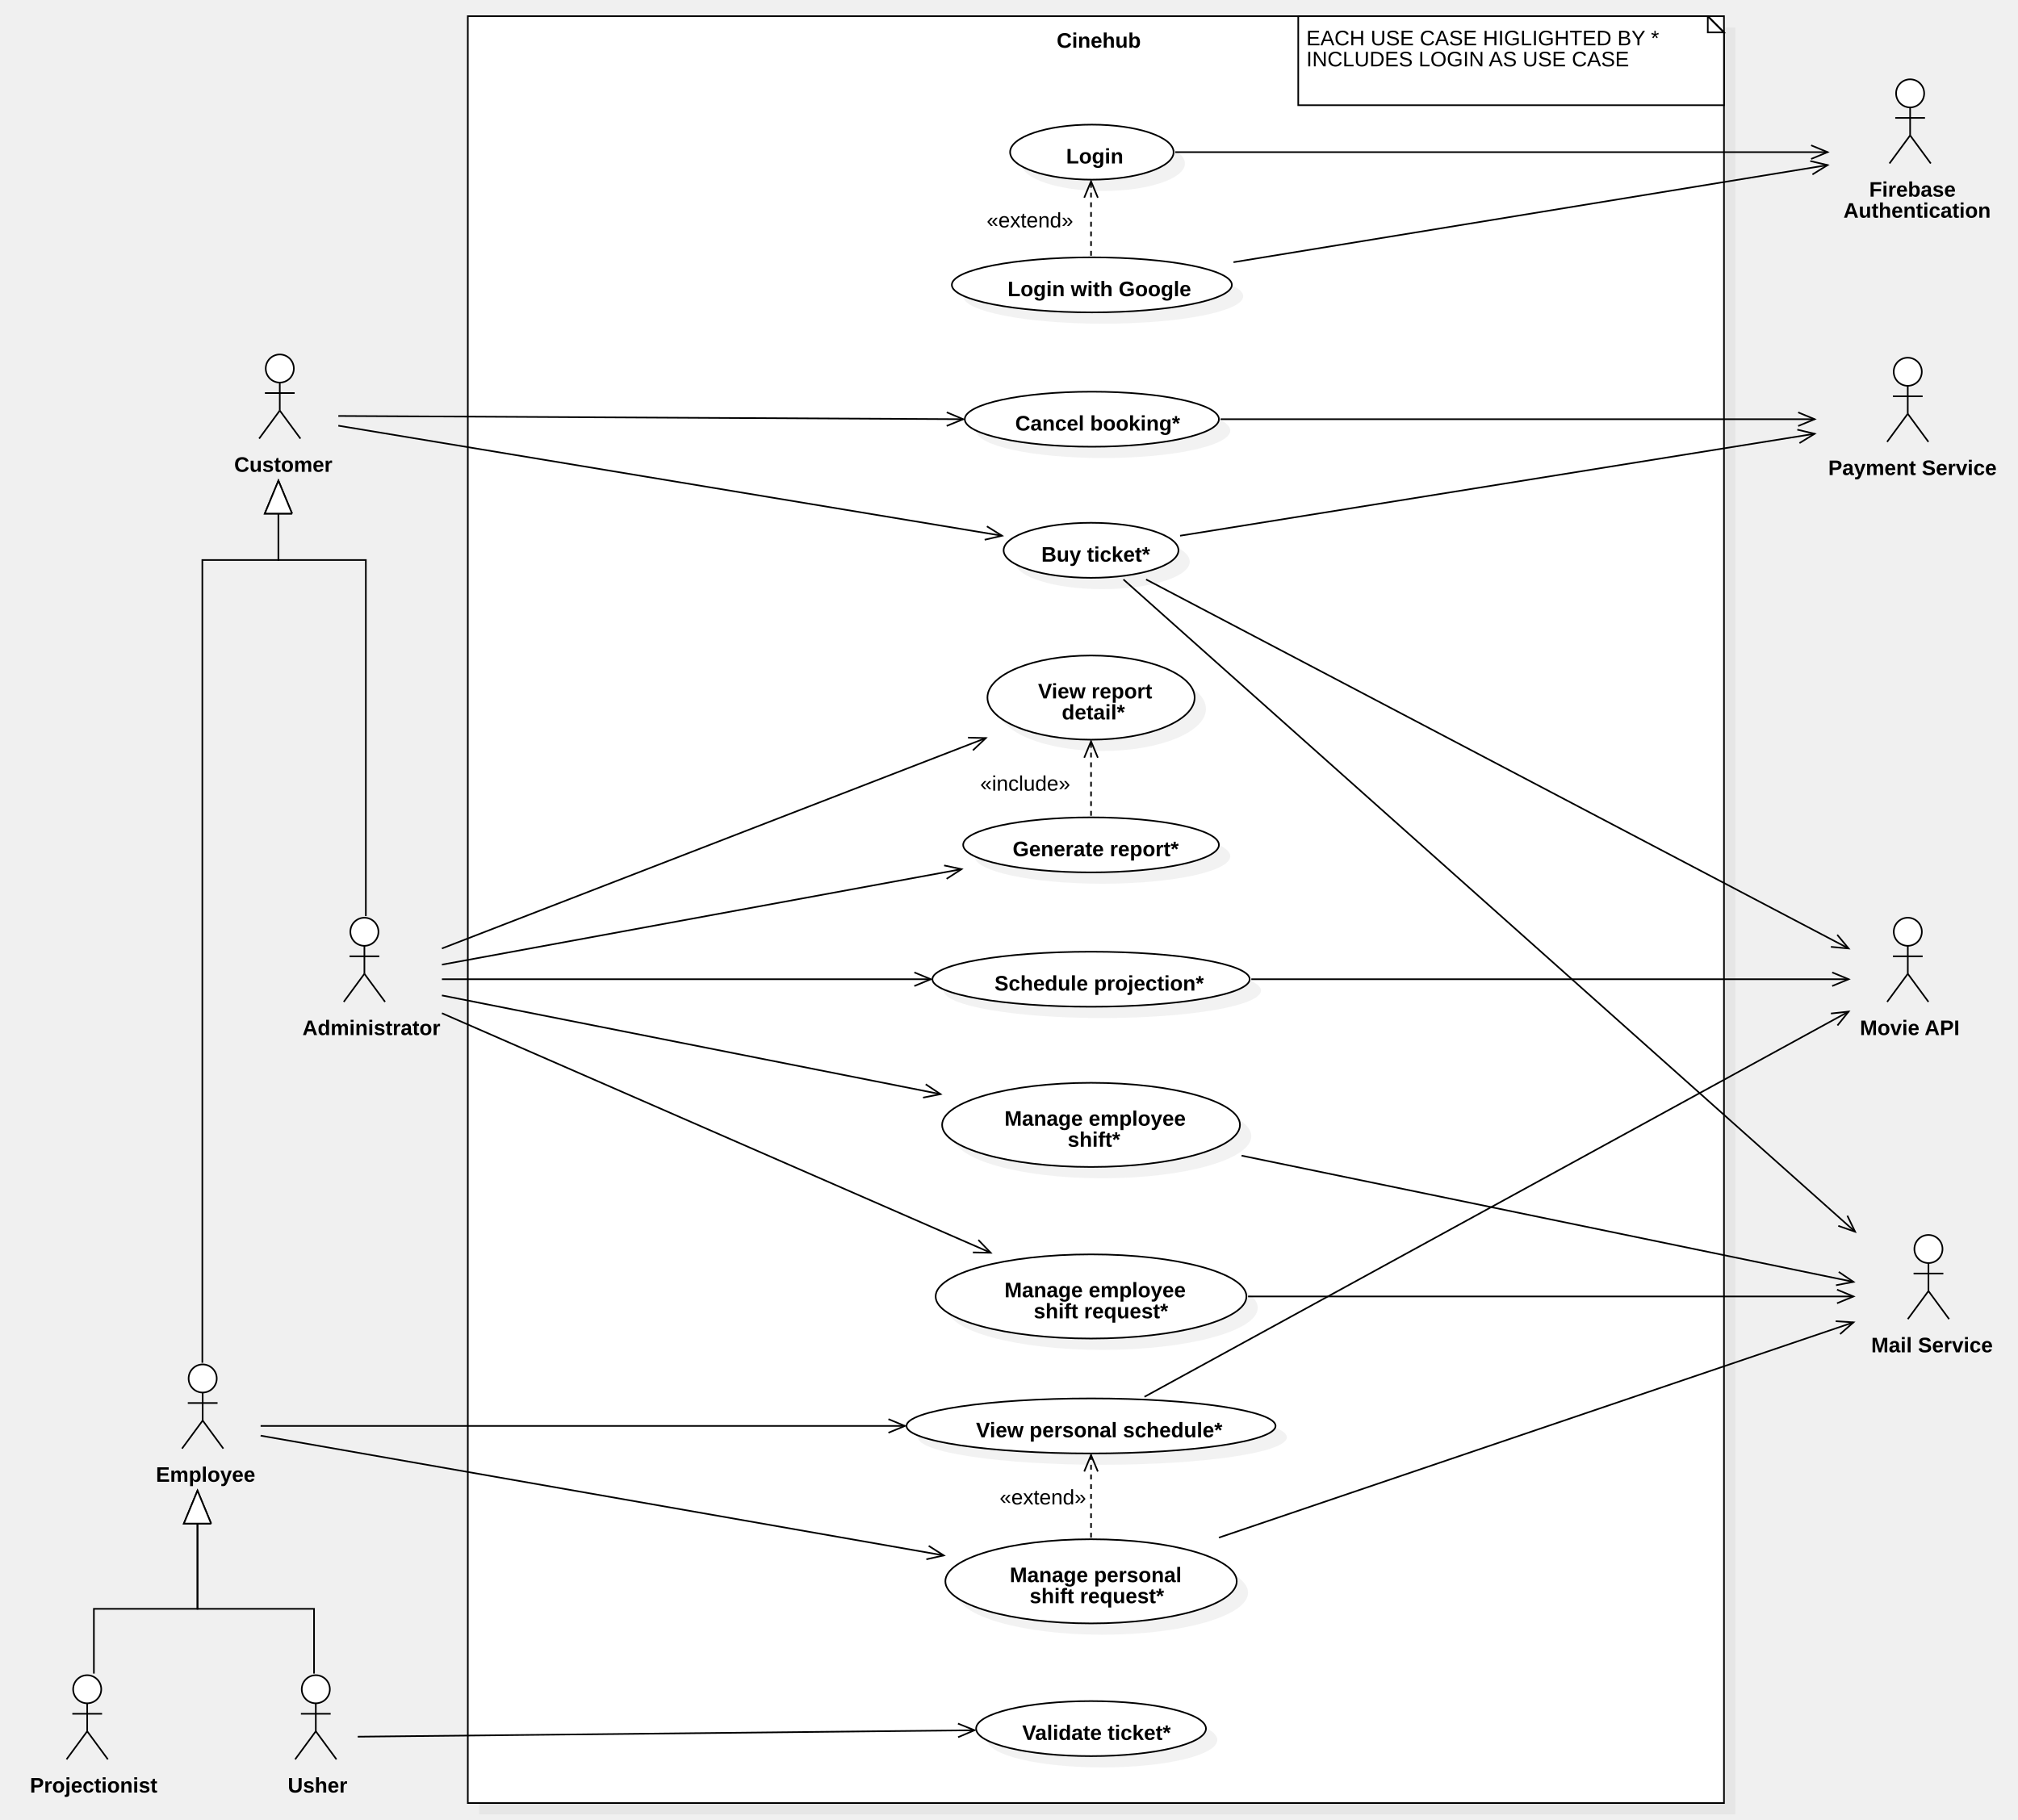
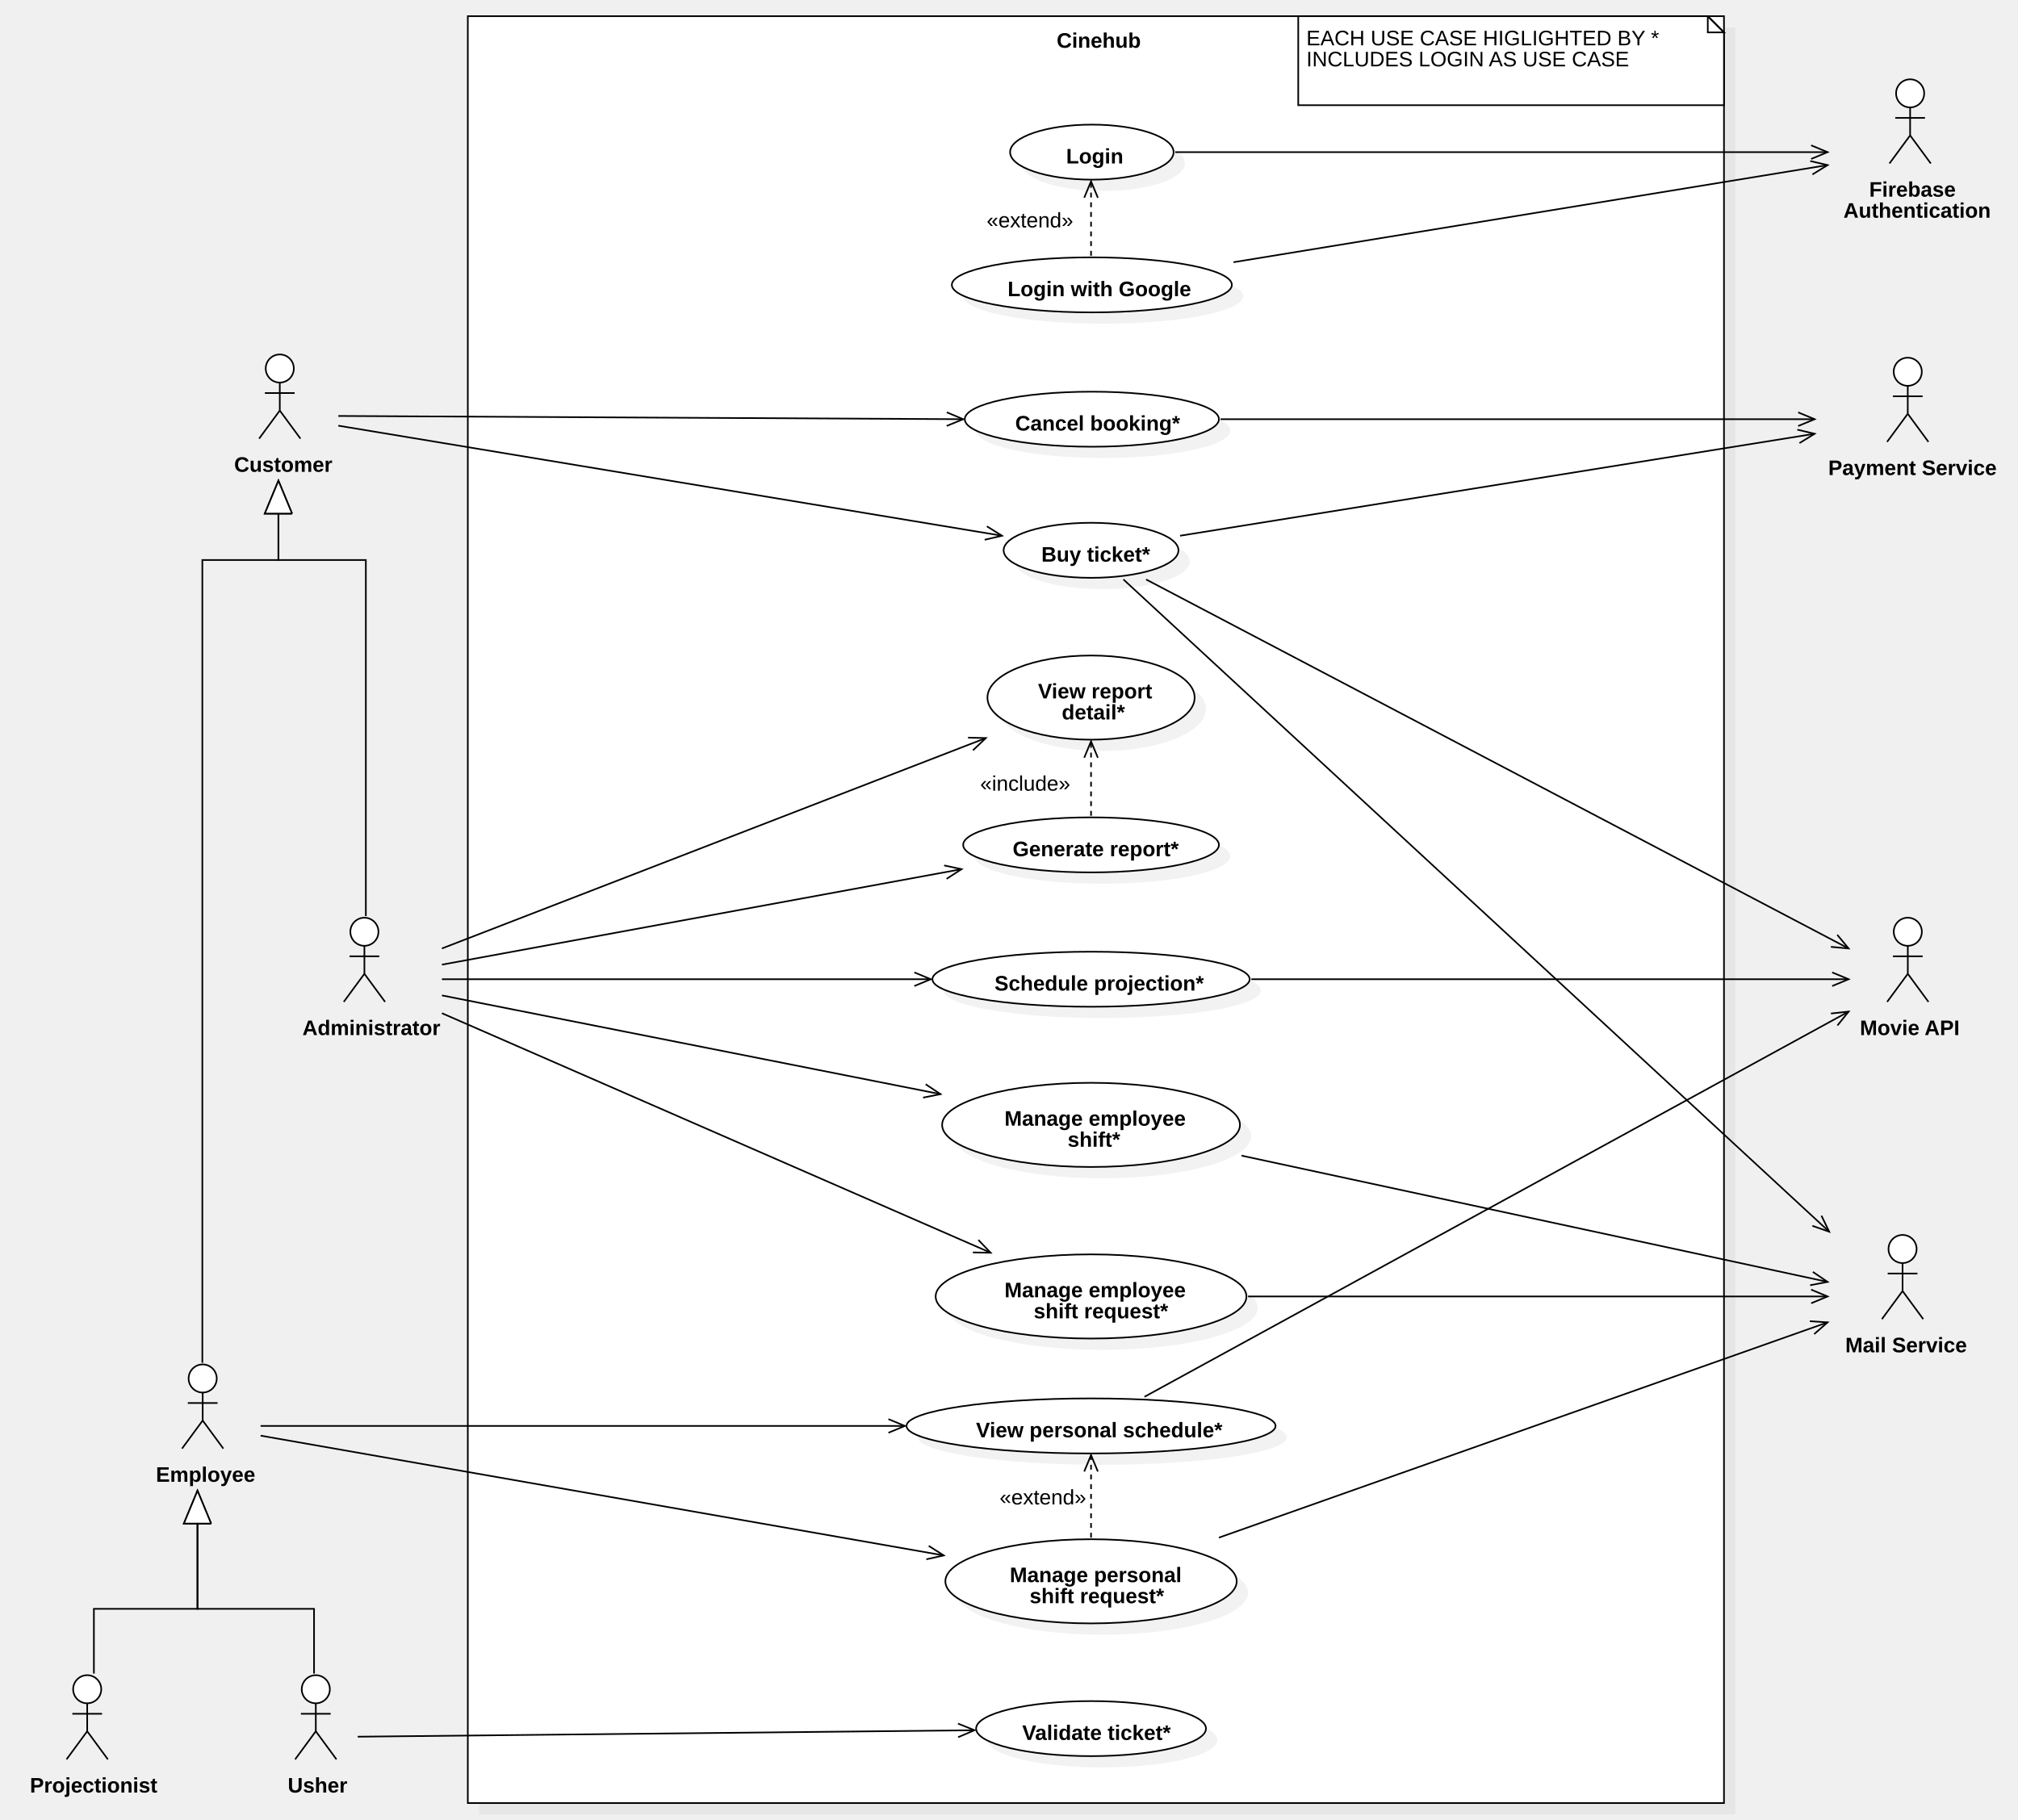
<svg xmlns="http://www.w3.org/2000/svg" version="1.1" width="1246.637" height="1124" id="svg1382">
  <defs id="defs2" />
  <g id="g1380">
    <g transform="translate(-22,-6)" id="g538">
      <rect fill="#c0c0c0" stroke="none" x="318" y="23" width="776" height="1104" opacity="0.2" id="rect536" />
    </g>
    <g transform="translate(-22,-6)" id="g542">
      <rect fill="#ffffff" stroke="none" x="311" y="16" width="776" height="1104" id="rect540" />
    </g>
    <g transform="translate(-22,-6)" id="g546">
      <path fill="none" stroke="#000000" d="m 311,16 h 776 V 1120 H 311 Z" stroke-miterlimit="10" id="path544" />
    </g>
    <g transform="translate(-22,-6)" id="g554">
      <g id="g552">
        <path fill="none" stroke="none" id="path548" d="" />
        <text fill="#000000" stroke="none" font-family="Arial" font-size="13px" font-style="normal" font-weight="bold" text-decoration="none" x="674.787" y="35.5" id="text550" style="text-decoration:none;text-decoration-line:none">Cinehub</text>
      </g>
    </g>
    <g transform="translate(-22,-6)" id="g558">
      <path fill="#ffffff" stroke="none" d="m 238.436,581.68 c 0,-4.794 3.886,-8.68 8.679,-8.68 4.793,0 8.679,3.886 8.679,8.68 0,4.794 -3.886,8.68 -8.679,8.68 -4.793,0 -8.679,-3.886 -8.679,-8.68 z" id="path556" />
    </g>
    <g transform="translate(-22,-6)" id="g562">
      <path fill="none" stroke="#000000" d="m 238.436,581.68 c 0,-4.794 3.886,-8.68 8.679,-8.68 4.793,0 8.679,3.886 8.679,8.68 0,4.794 -3.886,8.68 -8.679,8.68 -4.793,0 -8.679,-3.886 -8.679,-8.68 z" stroke-miterlimit="10" id="path560" />
    </g>
    <g transform="translate(-22,-6)" id="g566">
      <path fill="none" stroke="#000000" d="m 247.115,590.36 v 17.28" stroke-miterlimit="10" id="path564" />
    </g>
    <g transform="translate(-22,-6)" id="g570">
      <path fill="none" stroke="#000000" d="m 237.925,596.84 h 18.38" stroke-miterlimit="10" id="path568" />
    </g>
    <g transform="translate(-22,-6)" id="g574">
      <path fill="none" stroke="#000000" d="M 247.115,607.64 234.351,625" stroke-miterlimit="10" id="path572" />
    </g>
    <g transform="translate(-22,-6)" id="g578">
      <path fill="none" stroke="#000000" d="M 247.115,607.64 259.879,625" stroke-miterlimit="10" id="path576" />
    </g>
    <g transform="translate(-22,-6)" id="g586">
      <g id="g584">
        <path fill="none" stroke="none" id="path580" d="" />
        <text fill="#000000" stroke="none" font-family="Arial" font-size="13px" font-style="normal" font-weight="bold" text-decoration="none" x="208.826" y="645.5" id="text582" style="text-decoration:none;text-decoration-line:none">Administrator</text>
      </g>
    </g>
    <g transform="translate(-22,-6)" id="g590">
      <path fill="#ffffff" stroke="none" d="m 138.528,857.68 c 0,-4.794 3.886,-8.68 8.679,-8.68 4.793,0 8.679,3.886 8.679,8.68 0,4.794 -3.886,8.68 -8.679,8.68 -4.793,0 -8.679,-3.886 -8.679,-8.68 z" id="path588" />
    </g>
    <g transform="translate(-22,-6)" id="g594">
      <path fill="none" stroke="#000000" d="m 138.528,857.68 c 0,-4.794 3.886,-8.68 8.679,-8.68 4.793,0 8.679,3.886 8.679,8.68 0,4.794 -3.886,8.68 -8.679,8.68 -4.793,0 -8.679,-3.886 -8.679,-8.68 z" stroke-miterlimit="10" id="path592" />
    </g>
    <g transform="translate(-22,-6)" id="g598">
      <path fill="none" stroke="#000000" d="m 147.207,866.36 v 17.28" stroke-miterlimit="10" id="path596" />
    </g>
    <g transform="translate(-22,-6)" id="g602">
      <path fill="none" stroke="#000000" d="m 138.017,872.84 h 18.38" stroke-miterlimit="10" id="path600" />
    </g>
    <g transform="translate(-22,-6)" id="g606">
      <path fill="none" stroke="#000000" d="M 147.207,883.64 134.443,901" stroke-miterlimit="10" id="path604" />
    </g>
    <g transform="translate(-22,-6)" id="g610">
      <path fill="none" stroke="#000000" d="M 147.207,883.64 159.97,901" stroke-miterlimit="10" id="path608" />
    </g>
    <g transform="translate(-22,-6)" id="g618">
      <g id="g616">
        <path fill="none" stroke="none" id="path612" d="" />
        <text fill="#000000" stroke="none" font-family="Arial" font-size="13px" font-style="normal" font-weight="bold" text-decoration="none" x="118.303" y="921.5" id="text614" style="text-decoration:none;text-decoration-line:none">Employee</text>
      </g>
    </g>
    <g transform="translate(-22,-6)" id="g622">
      <path fill="#ffffff" stroke="none" d="m 67.189,1049.68 c 0,-4.794 3.886,-8.68 8.679,-8.68 4.793,0 8.679,3.886 8.679,8.68 0,4.794 -3.886,8.68 -8.679,8.68 -4.793,0 -8.679,-3.886 -8.679,-8.68 z" id="path620" />
    </g>
    <g transform="translate(-22,-6)" id="g626">
      <path fill="none" stroke="#000000" d="m 67.189,1049.68 c 0,-4.794 3.886,-8.68 8.679,-8.68 4.793,0 8.679,3.886 8.679,8.68 0,4.794 -3.886,8.68 -8.679,8.68 -4.793,0 -8.679,-3.886 -8.679,-8.68 z" stroke-miterlimit="10" id="path624" />
    </g>
    <g transform="translate(-22,-6)" id="g630">
      <path fill="none" stroke="#000000" d="m 75.868,1058.36 v 17.28" stroke-miterlimit="10" id="path628" />
    </g>
    <g transform="translate(-22,-6)" id="g634">
      <path fill="none" stroke="#000000" d="M 66.678,1064.84 H 85.058" stroke-miterlimit="10" id="path632" />
    </g>
    <g transform="translate(-22,-6)" id="g638">
      <path fill="none" stroke="#000000" d="M 75.868,1075.64 63.105,1093" stroke-miterlimit="10" id="path636" />
    </g>
    <g transform="translate(-22,-6)" id="g642">
      <path fill="none" stroke="#000000" d="M 75.868,1075.64 88.632,1093" stroke-miterlimit="10" id="path640" />
    </g>
    <g transform="translate(-22,-6)" id="g650">
      <g id="g648">
        <path fill="none" stroke="none" id="path644" d="" />
        <text fill="#000000" stroke="none" font-family="Arial" font-size="13px" font-style="normal" font-weight="bold" text-decoration="none" x="40.464" y="1113.5" id="text646" style="text-decoration:none;text-decoration-line:none">Projectionist</text>
      </g>
    </g>
    <g transform="translate(-22,-6)" id="g654">
      <path fill="#ffffff" stroke="none" d="m 208.409,1049.68 c 0,-4.794 3.886,-8.68 8.679,-8.68 4.793,0 8.679,3.886 8.679,8.68 0,4.794 -3.886,8.68 -8.679,8.68 -4.793,0 -8.679,-3.886 -8.679,-8.68 z" id="path652" />
    </g>
    <g transform="translate(-22,-6)" id="g658">
      <path fill="none" stroke="#000000" d="m 208.409,1049.68 c 0,-4.794 3.886,-8.68 8.679,-8.68 4.793,0 8.679,3.886 8.679,8.68 0,4.794 -3.886,8.68 -8.679,8.68 -4.793,0 -8.679,-3.886 -8.679,-8.68 z" stroke-miterlimit="10" id="path656" />
    </g>
    <g transform="translate(-22,-6)" id="g662">
      <path fill="none" stroke="#000000" d="m 217.089,1058.36 v 17.28" stroke-miterlimit="10" id="path660" />
    </g>
    <g transform="translate(-22,-6)" id="g666">
      <path fill="none" stroke="#000000" d="m 207.899,1064.84 h 18.38" stroke-miterlimit="10" id="path664" />
    </g>
    <g transform="translate(-22,-6)" id="g670">
      <path fill="none" stroke="#000000" d="M 217.089,1075.64 204.325,1093" stroke-miterlimit="10" id="path668" />
    </g>
    <g transform="translate(-22,-6)" id="g674">
      <path fill="none" stroke="#000000" d="M 217.089,1075.64 229.852,1093" stroke-miterlimit="10" id="path672" />
    </g>
    <g transform="translate(-22,-6)" id="g682">
      <g id="g680">
        <path fill="none" stroke="none" id="path676" d="" />
        <text fill="#000000" stroke="none" font-family="Arial" font-size="13px" font-style="normal" font-weight="bold" text-decoration="none" x="199.75" y="1113.5" id="text678" style="text-decoration:none;text-decoration-line:none">Usher</text>
      </g>
    </g>
    <g transform="translate(-22,-6)" id="g686">
      <path fill="none" stroke="#000000" d="m 216,1040 v -40 h -72 v -73" stroke-miterlimit="10" id="path684" />
    </g>
    <g transform="translate(-22,-6)" id="g690">
      <path fill="#ffffff" stroke="none" d="M 152.419,947.325 144,927 l -8.419,20.325" id="path688" />
    </g>
    <g transform="translate(-22,-6)" id="g694">
      <path fill="none" stroke="#000000" d="M 152.419,947.325 144,927 l -8.419,20.325 h 16.838" stroke-miterlimit="10" id="path692" />
    </g>
    <g transform="translate(-22,-6)" id="g698">
      <path fill="none" stroke="#000000" d="m 80,1040 v -40 h 64 v -73" stroke-miterlimit="10" id="path696" />
    </g>
    <g transform="translate(-22,-6)" id="g702">
      <path fill="#ffffff" stroke="none" d="M 152.419,947.325 144,927 l -8.419,20.325" id="path700" />
    </g>
    <g transform="translate(-22,-6)" id="g706">
      <path fill="none" stroke="#000000" d="M 152.419,947.325 144,927 l -8.419,20.325 h 16.838" stroke-miterlimit="10" id="path704" />
    </g>
    <g transform="translate(-22,-6)" id="g710">
      <path fill="#c0c0c0" stroke="none" d="m 649,353 c 0,-9.389 24.177,-17 54,-17 29.823,0 54,7.611 54,17 0,9.389 -24.177,17 -54,17 -29.823,0 -54,-7.611 -54,-17 z" opacity="0.2" id="path708" />
    </g>
    <g transform="translate(-22,-6)" id="g714">
      <path fill="#ffffff" stroke="none" d="m 642,346 c 0,-9.389 24.177,-17 54,-17 29.823,0 54,7.611 54,17 0,9.389 -24.177,17 -54,17 -29.823,0 -54,-7.611 -54,-17 z" id="path712" />
    </g>
    <g transform="translate(-22,-6)" id="g718">
      <path fill="none" stroke="#000000" d="m 642,346 c 0,-9.389 24.177,-17 54,-17 29.823,0 54,7.611 54,17 0,9.389 -24.177,17 -54,17 -29.823,0 -54,-7.611 -54,-17 z" stroke-miterlimit="10" id="path716" />
    </g>
    <g transform="translate(-22,-6)" id="g726">
      <g id="g724">
        <path fill="none" stroke="none" id="path720" d="" />
        <text fill="#000000" stroke="none" font-family="Arial" font-size="13px" font-style="normal" font-weight="bold" text-decoration="none" x="665.293" y="353" id="text722" style="text-decoration:none;text-decoration-line:none">Buy ticket*</text>
      </g>
    </g>
    <g transform="translate(-22,-6)" id="g730">
      <path fill="#c0c0c0" stroke="none" d="m 625,272 c 0,-9.389 35.146,-17 78.5,-17 43.354,0 78.5,7.611 78.5,17 0,9.389 -35.146,17 -78.5,17 -43.354,0 -78.5,-7.611 -78.5,-17 z" opacity="0.2" id="path728" />
    </g>
    <g transform="translate(-22,-6)" id="g734">
      <path fill="#ffffff" stroke="none" d="m 618,265 c 0,-9.389 35.146,-17 78.5,-17 43.354,0 78.5,7.611 78.5,17 0,9.389 -35.146,17 -78.5,17 -43.354,0 -78.5,-7.611 -78.5,-17 z" id="path732" />
    </g>
    <g transform="translate(-22,-6)" id="g738">
      <path fill="none" stroke="#000000" d="m 618,265 c 0,-9.389 35.146,-17 78.5,-17 43.354,0 78.5,7.611 78.5,17 0,9.389 -35.146,17 -78.5,17 -43.354,0 -78.5,-7.611 -78.5,-17 z" stroke-miterlimit="10" id="path736" />
    </g>
    <g transform="translate(-22,-6)" id="g746">
      <g id="g744">
        <path fill="none" stroke="none" id="path740" d="" />
        <text fill="#000000" stroke="none" font-family="Arial" font-size="13px" font-style="normal" font-weight="bold" text-decoration="none" x="649.162" y="272" id="text742" style="text-decoration:none;text-decoration-line:none">Cancel booking*</text>
      </g>
    </g>
    <g transform="translate(-22,-6)" id="g750">
      <path fill="#c0c0c0" stroke="none" d="m 611,708 c 0,-14.359 41.19,-26 92,-26 50.81,0 92,11.641 92,26 0,14.359 -41.19,26 -92,26 -50.81,0 -92,-11.641 -92,-26 z" opacity="0.2" id="path748" />
    </g>
    <g transform="translate(-22,-6)" id="g754">
      <path fill="#ffffff" stroke="none" d="m 604,701 c 0,-14.359 41.19,-26 92,-26 50.81,0 92,11.641 92,26 0,14.359 -41.19,26 -92,26 -50.81,0 -92,-11.641 -92,-26 z" id="path752" />
    </g>
    <g transform="translate(-22,-6)" id="g758">
      <path fill="none" stroke="#000000" d="m 604,701 c 0,-14.359 41.19,-26 92,-26 50.81,0 92,11.641 92,26 0,14.359 -41.19,26 -92,26 -50.81,0 -92,-11.641 -92,-26 z" stroke-miterlimit="10" id="path756" />
    </g>
    <g transform="translate(-22,-6)" id="g768">
      <g id="g766">
        <path fill="none" stroke="none" id="path760" d="" />
        <text fill="#000000" stroke="none" font-family="Arial" font-size="13px" font-style="normal" font-weight="bold" text-decoration="none" x="642.521" y="701.5" id="text762" style="text-decoration:none;text-decoration-line:none">Manage employee</text>
        <text fill="#000000" stroke="none" font-family="Arial" font-size="13px" font-style="normal" font-weight="bold" text-decoration="none" x="681.55" y="714.5" id="text764" style="text-decoration:none;text-decoration-line:none">shift*</text>
      </g>
    </g>
    <g transform="translate(-22,-6)" id="g772">
      <path fill="none" stroke="#000000" d="m 295,621 308,61" stroke-miterlimit="10" id="path770" />
    </g>
    <g transform="translate(-22,-6)" id="g776">
      <path fill="none" stroke="#000000" d="M 592.213,684.155 603,682 l -9.151,-6.104" stroke-miterlimit="10" id="path774" />
    </g>
    <g transform="translate(-22,-6)" id="g780">
      <path fill="#c0c0c0" stroke="none" d="m 639,444 c 0,-14.359 28.654,-26 64,-26 35.346,0 64,11.641 64,26 0,14.359 -28.654,26 -64,26 -35.346,0 -64,-11.641 -64,-26 z" opacity="0.2" id="path778" />
    </g>
    <g transform="translate(-22,-6)" id="g784">
      <path fill="#ffffff" stroke="none" d="m 632,437 c 0,-14.359 28.654,-26 64,-26 35.346,0 64,11.641 64,26 0,14.359 -28.654,26 -64,26 -35.346,0 -64,-11.641 -64,-26 z" id="path782" />
    </g>
    <g transform="translate(-22,-6)" id="g788">
      <path fill="none" stroke="#000000" d="m 632,437 c 0,-14.359 28.654,-26 64,-26 35.346,0 64,11.641 64,26 0,14.359 -28.654,26 -64,26 -35.346,0 -64,-11.641 -64,-26 z" stroke-miterlimit="10" id="path786" />
    </g>
    <g transform="translate(-22,-6)" id="g798">
      <g id="g796">
        <path fill="none" stroke="none" id="path790" d="" />
        <text fill="#000000" stroke="none" font-family="Arial" font-size="13px" font-style="normal" font-weight="bold" text-decoration="none" x="663.243" y="437.5" id="text792" style="text-decoration:none;text-decoration-line:none">View report</text>
        <text fill="#000000" stroke="none" font-family="Arial" font-size="13px" font-style="normal" font-weight="bold" text-decoration="none" x="677.931" y="450.5" id="text794" style="text-decoration:none;text-decoration-line:none">detail*</text>
      </g>
    </g>
    <g transform="translate(-22,-6)" id="g802">
      <path fill="none" stroke="#000000" d="M 295,592 631,462" stroke-miterlimit="10" id="path800" />
    </g>
    <g transform="translate(-22,-6)" id="g806">
      <path fill="none" stroke="#000000" d="M 623.041,469.593 631,462 620.003,461.741" stroke-miterlimit="10" id="path804" />
    </g>
    <g transform="translate(-22,-6)" id="g810">
      <path fill="#c0c0c0" stroke="none" d="m 624,535 c 0,-9.389 35.37,-17 79,-17 43.63,0 79,7.611 79,17 0,9.389 -35.37,17 -79,17 -43.63,0 -79,-7.611 -79,-17 z" opacity="0.2" id="path808" />
    </g>
    <g transform="translate(-22,-6)" id="g814">
      <path fill="#ffffff" stroke="none" d="m 617,528 c 0,-9.389 35.37,-17 79,-17 43.63,0 79,7.611 79,17 0,9.389 -35.37,17 -79,17 -43.63,0 -79,-7.611 -79,-17 z" id="path812" />
    </g>
    <g transform="translate(-22,-6)" id="g818">
      <path fill="none" stroke="#000000" d="m 617,528 c 0,-9.389 35.37,-17 79,-17 43.63,0 79,7.611 79,17 0,9.389 -35.37,17 -79,17 -43.63,0 -79,-7.611 -79,-17 z" stroke-miterlimit="10" id="path816" />
    </g>
    <g transform="translate(-22,-6)" id="g826">
      <g id="g824">
        <path fill="none" stroke="none" id="path820" d="" />
        <text fill="#000000" stroke="none" font-family="Arial" font-size="13px" font-style="normal" font-weight="bold" text-decoration="none" x="647.583" y="535" id="text822" style="text-decoration:none;text-decoration-line:none">Generate report*</text>
      </g>
    </g>
    <g transform="translate(-22,-6)" id="g830">
      <path fill="none" stroke="#000000" d="M 295,602 616,543" stroke-miterlimit="10" id="path828" />
    </g>
    <g transform="translate(-22,-6)" id="g834">
      <path fill="none" stroke="#000000" d="M 606.766,548.977 616,543 605.244,540.697" stroke-miterlimit="10" id="path832" />
    </g>
    <g transform="translate(-22,-6)" id="g838">
      <path fill="#ffffff" stroke="none" d="m 824,16 h 253 l 10,10 V 71 H 824 V 16" id="path836" />
    </g>
    <g transform="translate(-22,-6)" id="g842">
      <path fill="none" stroke="#000000" d="m 824,16 h 253 l 10,10 V 71 H 824 v -55 0" stroke-miterlimit="10" id="path840" />
    </g>
    <g transform="translate(-22,-6)" id="g846">
      <path fill="none" stroke="#000000" d="m 1077,16 v 10 h 10 l -10,-10" stroke-miterlimit="10" id="path844" />
    </g>
    <g transform="translate(-22,-6)" id="g856">
      <g id="g854">
        <path fill="none" stroke="none" id="path848" d="" />
        <text fill="#000000" stroke="none" font-family="Arial" font-size="13px" font-style="normal" font-weight="normal" text-decoration="none" x="829" y="34" id="text850" style="text-decoration:none;text-decoration-line:none">EACH USE CASE HIGLIGHTED BY *</text>
        <text fill="#000000" stroke="none" font-family="Arial" font-size="13px" font-style="normal" font-weight="normal" text-decoration="none" x="829" y="47" id="text852" style="text-decoration:none;text-decoration-line:none">INCLUDES LOGIN AS USE CASE</text>
      </g>
    </g>
    <g transform="translate(-22,-6)" id="g860">
      <path fill="#c0c0c0" stroke="none" d="m 632,1081 c 0,-9.389 31.788,-17 71,-17 39.212,0 71,7.611 71,17 0,9.389 -31.788,17 -71,17 -39.212,0 -71,-7.611 -71,-17 z" opacity="0.2" id="path858" />
    </g>
    <g transform="translate(-22,-6)" id="g864">
      <path fill="#ffffff" stroke="none" d="m 625,1074 c 0,-9.389 31.788,-17 71,-17 39.212,0 71,7.611 71,17 0,9.389 -31.788,17 -71,17 -39.212,0 -71,-7.611 -71,-17 z" id="path862" />
    </g>
    <g transform="translate(-22,-6)" id="g868">
      <path fill="none" stroke="#000000" d="m 625,1074 c 0,-9.389 31.788,-17 71,-17 39.212,0 71,7.611 71,17 0,9.389 -31.788,17 -71,17 -39.212,0 -71,-7.611 -71,-17 z" stroke-miterlimit="10" id="path866" />
    </g>
    <g transform="translate(-22,-6)" id="g876">
      <g id="g874">
        <path fill="none" stroke="none" id="path870" d="" />
        <text fill="#000000" stroke="none" font-family="Arial" font-size="13px" font-style="normal" font-weight="bold" text-decoration="none" x="653.487" y="1081" id="text872" style="text-decoration:none;text-decoration-line:none">Validate ticket*</text>
      </g>
    </g>
    <g transform="translate(-22,-6)" id="g880">
      <path fill="none" stroke="#000000" d="m 243,1079 381,-4" stroke-miterlimit="10" id="path878" />
    </g>
    <g transform="translate(-22,-6)" id="g884">
      <path fill="none" stroke="#000000" d="M 613.882,1079.316 624,1075 l -10.206,-4.103" stroke-miterlimit="10" id="path882" />
    </g>
    <g transform="translate(-22,-6)" id="g888">
      <path fill="#c0c0c0" stroke="none" d="m 589,894 c 0,-9.389 51.04,-17 114,-17 62.96,0 114,7.611 114,17 0,9.389 -51.04,17 -114,17 -62.96,0 -114,-7.611 -114,-17 z" opacity="0.2" id="path886" />
    </g>
    <g transform="translate(-22,-6)" id="g892">
      <path fill="#ffffff" stroke="none" d="m 582,887 c 0,-9.389 51.04,-17 114,-17 62.96,0 114,7.611 114,17 0,9.389 -51.04,17 -114,17 -62.96,0 -114,-7.611 -114,-17 z" id="path890" />
    </g>
    <g transform="translate(-22,-6)" id="g896">
      <path fill="none" stroke="#000000" d="m 582,887 c 0,-9.389 51.04,-17 114,-17 62.96,0 114,7.611 114,17 0,9.389 -51.04,17 -114,17 -62.96,0 -114,-7.611 -114,-17 z" stroke-miterlimit="10" id="path894" />
    </g>
    <g transform="translate(-22,-6)" id="g904">
      <g id="g902">
        <path fill="none" stroke="none" id="path898" d="" />
        <text fill="#000000" stroke="none" font-family="Arial" font-size="13px" font-style="normal" font-weight="bold" text-decoration="none" x="624.935" y="894" id="text900" style="text-decoration:none;text-decoration-line:none">View personal schedule*</text>
      </g>
    </g>
    <g transform="translate(-22,-6)" id="g908">
      <path fill="none" stroke="#000000" d="M 183,887 H 581" stroke-miterlimit="10" id="path906" />
    </g>
    <g transform="translate(-22,-6)" id="g912">
      <path fill="none" stroke="#000000" d="M 570.837,891.21 581,887 570.837,882.79" stroke-miterlimit="10" id="path910" />
    </g>
    <g transform="translate(-22,-6)" id="g916">
      <path fill="#ffffff" stroke="none" d="m 1191.883,581.68 c 0,-4.794 3.886,-8.68 8.679,-8.68 4.793,0 8.679,3.886 8.679,8.68 0,4.794 -3.886,8.68 -8.679,8.68 -4.793,0 -8.679,-3.886 -8.679,-8.68 z" id="path914" />
    </g>
    <g transform="translate(-22,-6)" id="g920">
      <path fill="none" stroke="#000000" d="m 1191.883,581.68 c 0,-4.794 3.886,-8.68 8.679,-8.68 4.793,0 8.679,3.886 8.679,8.68 0,4.794 -3.886,8.68 -8.679,8.68 -4.793,0 -8.679,-3.886 -8.679,-8.68 z" stroke-miterlimit="10" id="path918" />
    </g>
    <g transform="translate(-22,-6)" id="g924">
      <path fill="none" stroke="#000000" d="m 1200.562,590.36 v 17.28" stroke-miterlimit="10" id="path922" />
    </g>
    <g transform="translate(-22,-6)" id="g928">
      <path fill="none" stroke="#000000" d="m 1191.372,596.84 h 18.38" stroke-miterlimit="10" id="path926" />
    </g>
    <g transform="translate(-22,-6)" id="g932">
      <path fill="none" stroke="#000000" d="M 1200.562,607.64 1187.799,625" stroke-miterlimit="10" id="path930" />
    </g>
    <g transform="translate(-22,-6)" id="g936">
      <path fill="none" stroke="#000000" d="M 1200.562,607.64 1213.326,625" stroke-miterlimit="10" id="path934" />
    </g>
    <g transform="translate(-22,-6)" id="g944">
      <g id="g942">
        <path fill="none" stroke="none" id="path938" d="" />
        <text fill="#000000" stroke="none" font-family="Arial" font-size="13px" font-style="normal" font-weight="bold" text-decoration="none" x="1170.941" y="645.5" id="text940" style="text-decoration:none;text-decoration-line:none">Movie API</text>
      </g>
    </g>
    <g transform="translate(-22,-6)" id="g948">
      <path fill="none" stroke="#000000" d="m 730,364 434,228" stroke-miterlimit="10" id="path946" />
    </g>
    <g transform="translate(-22,-6)" id="g952">
      <path fill="none" stroke="#000000" d="M 1153.045,591 1164,592 l -7.039,-8.453" stroke-miterlimit="10" id="path950" />
    </g>
    <g transform="translate(-22,-6)" id="g956">
      <path fill="#ffffff" stroke="none" d="m 1191.852,235.68 c 0,-4.794 3.886,-8.68 8.679,-8.68 4.793,0 8.679,3.886 8.679,8.68 0,4.794 -3.886,8.68 -8.679,8.68 -4.793,0 -8.679,-3.886 -8.679,-8.68 z" id="path954" />
    </g>
    <g transform="translate(-22,-6)" id="g960">
      <path fill="none" stroke="#000000" d="m 1191.852,235.68 c 0,-4.794 3.886,-8.68 8.679,-8.68 4.793,0 8.679,3.886 8.679,8.68 0,4.794 -3.886,8.68 -8.679,8.68 -4.793,0 -8.679,-3.886 -8.679,-8.68 z" stroke-miterlimit="10" id="path958" />
    </g>
    <g transform="translate(-22,-6)" id="g964">
      <path fill="none" stroke="#000000" d="m 1200.532,244.36 v 17.28" stroke-miterlimit="10" id="path962" />
    </g>
    <g transform="translate(-22,-6)" id="g968">
      <path fill="none" stroke="#000000" d="m 1191.342,250.84 h 18.38" stroke-miterlimit="10" id="path966" />
    </g>
    <g transform="translate(-22,-6)" id="g972">
      <path fill="none" stroke="#000000" d="M 1200.532,261.64 1187.768,279" stroke-miterlimit="10" id="path970" />
    </g>
    <g transform="translate(-22,-6)" id="g976">
      <path fill="none" stroke="#000000" d="M 1200.532,261.64 1213.295,279" stroke-miterlimit="10" id="path974" />
    </g>
    <g transform="translate(-22,-6)" id="g984">
      <g id="g982">
        <path fill="none" stroke="none" id="path978" d="" />
        <text fill="#000000" stroke="none" font-family="Arial" font-size="13px" font-style="normal" font-weight="bold" text-decoration="none" x="1151.401" y="299.5" id="text980" style="text-decoration:none;text-decoration-line:none">Payment Service</text>
      </g>
    </g>
    <g transform="translate(-22,-6)" id="g988">
      <path fill="none" stroke="#000000" d="m 751,337 392,-63" stroke-miterlimit="10" id="path986" />
    </g>
    <g transform="translate(-22,-6)" id="g992">
      <path fill="none" stroke="#000000" d="M 1133.634,279.769 1143,274 l -10.702,-2.544" stroke-miterlimit="10" id="path990" />
    </g>
    <g transform="translate(-22,-6)" id="g996">
      <path fill="none" stroke="#000000" d="m 776,265 h 367" stroke-miterlimit="10" id="path994" />
    </g>
    <g transform="translate(-22,-6)" id="g1000">
      <path fill="none" stroke="#000000" d="M 1132.837,269.21 1143,265 l -10.163,-4.21" stroke-miterlimit="10" id="path998" />
    </g>
    <g transform="translate(-22,-6)" id="g1004">
      <path fill="#c0c0c0" stroke="none" d="m 605,618 c 0,-9.389 43.876,-17 98,-17 54.124,0 98,7.611 98,17 0,9.389 -43.876,17 -98,17 -54.124,0 -98,-7.611 -98,-17 z" opacity="0.2" id="path1002" />
    </g>
    <g transform="translate(-22,-6)" id="g1008">
      <path fill="#ffffff" stroke="none" d="m 598,611 c 0,-9.389 43.876,-17 98,-17 54.124,0 98,7.611 98,17 0,9.389 -43.876,17 -98,17 -54.124,0 -98,-7.611 -98,-17 z" id="path1006" />
    </g>
    <g transform="translate(-22,-6)" id="g1012">
      <path fill="none" stroke="#000000" d="m 598,611 c 0,-9.389 43.876,-17 98,-17 54.124,0 98,7.611 98,17 0,9.389 -43.876,17 -98,17 -54.124,0 -98,-7.611 -98,-17 z" stroke-miterlimit="10" id="path1010" />
    </g>
    <g transform="translate(-22,-6)" id="g1020">
      <g id="g1018">
        <path fill="none" stroke="none" id="path1014" d="" />
        <text fill="#000000" stroke="none" font-family="Arial" font-size="13px" font-style="normal" font-weight="bold" text-decoration="none" x="636.376" y="618" id="text1016" style="text-decoration:none;text-decoration-line:none">Schedule projection*</text>
      </g>
    </g>
    <g transform="translate(-22,-6)" id="g1024">
      <path fill="none" stroke="#000000" d="M 295,611 H 597" stroke-miterlimit="10" id="path1022" />
    </g>
    <g transform="translate(-22,-6)" id="g1028">
      <path fill="none" stroke="#000000" d="M 586.837,615.21 597,611 586.837,606.79" stroke-miterlimit="10" id="path1026" />
    </g>
    <g transform="translate(-22,-6)" id="g1032">
      <path fill="none" stroke="#000000" d="m 795,611 h 369" stroke-miterlimit="10" id="path1030" />
    </g>
    <g transform="translate(-22,-6)" id="g1036">
      <path fill="none" stroke="#000000" d="M 1153.837,615.21 1164,611 l -10.163,-4.21" stroke-miterlimit="10" id="path1034" />
    </g>
-     <g transform="translate(-22,-6)" id="g1040">
+     <g transform="translate(-37.99092,-6)" id="g1040">
      <path fill="#ffffff" stroke="none" d="m 1204.639,777.68 c 0,-4.794 3.886,-8.68 8.679,-8.68 4.793,0 8.679,3.886 8.679,8.68 0,4.794 -3.886,8.68 -8.679,8.68 -4.793,0 -8.679,-3.886 -8.679,-8.68 z" id="path1038" />
    </g>
-     <g transform="translate(-22,-6)" id="g1044">
+     <g transform="translate(-37.99092,-6)" id="g1044">
      <path fill="none" stroke="#000000" d="m 1204.639,777.68 c 0,-4.794 3.886,-8.68 8.679,-8.68 4.793,0 8.679,3.886 8.679,8.68 0,4.794 -3.886,8.68 -8.679,8.68 -4.793,0 -8.679,-3.886 -8.679,-8.68 z" stroke-miterlimit="10" id="path1042" />
    </g>
-     <g transform="translate(-22,-6)" id="g1048">
+     <g transform="translate(-37.99092,-6)" id="g1048">
      <path fill="none" stroke="#000000" d="m 1213.319,786.36 v 17.28" stroke-miterlimit="10" id="path1046" />
    </g>
-     <g transform="translate(-22,-6)" id="g1052">
+     <g transform="translate(-37.99092,-6)" id="g1052">
      <path fill="none" stroke="#000000" d="m 1204.129,792.84 h 18.38" stroke-miterlimit="10" id="path1050" />
    </g>
-     <g transform="translate(-22,-6)" id="g1056">
+     <g transform="translate(-37.99092,-6)" id="g1056">
      <path fill="none" stroke="#000000" d="M 1213.319,803.64 1200.555,821" stroke-miterlimit="10" id="path1054" />
    </g>
-     <g transform="translate(-22,-6)" id="g1060">
+     <g transform="translate(-37.99092,-6)" id="g1060">
      <path fill="none" stroke="#000000" d="M 1213.319,803.64 1226.082,821" stroke-miterlimit="10" id="path1058" />
    </g>
-     <g transform="translate(-22,-6)" id="g1068">
+     <g transform="translate(-37.99092,-6)" id="g1068">
      <g id="g1066">
        <path fill="none" stroke="none" id="path1062" d="" />
        <text fill="#000000" stroke="none" font-family="Arial" font-size="13px" font-style="normal" font-weight="bold" text-decoration="none" x="1177.921" y="841.5" id="text1064" style="text-decoration:none;text-decoration-line:none">Mail Service</text>
      </g>
    </g>
-     <g transform="translate(-22,-6)" id="g1072">
+     <g transform="matrix(0.9646219,0,0,1,3.330754,-6)" id="g1072">
      <path fill="none" stroke="#000000" d="m 716,364 452,403" stroke-miterlimit="10" id="path1070" />
    </g>
-     <g transform="translate(-22,-6)" id="g1076">
+     <g transform="translate(-37.99092,-6)" id="g1076">
      <path fill="none" stroke="#000000" d="M 1157.613,763.379 1168,767 l -4.784,-9.905" stroke-miterlimit="10" id="path1074" />
    </g>
    <g transform="translate(-22,-6)" id="g1080">
      <path fill="#ffffff" stroke="none" d="m 186.159,233.68 c 0,-4.794 3.886,-8.68 8.679,-8.68 4.793,0 8.679,3.886 8.679,8.68 0,4.794 -3.886,8.68 -8.679,8.68 -4.793,0 -8.679,-3.886 -8.679,-8.68 z" id="path1078" />
    </g>
    <g transform="translate(-22,-6)" id="g1084">
      <path fill="none" stroke="#000000" d="m 186.159,233.68 c 0,-4.794 3.886,-8.68 8.679,-8.68 4.793,0 8.679,3.886 8.679,8.68 0,4.794 -3.886,8.68 -8.679,8.68 -4.793,0 -8.679,-3.886 -8.679,-8.68 z" stroke-miterlimit="10" id="path1082" />
    </g>
    <g transform="translate(-22,-6)" id="g1088">
      <path fill="none" stroke="#000000" d="m 194.839,242.36 v 17.28" stroke-miterlimit="10" id="path1086" />
    </g>
    <g transform="translate(-22,-6)" id="g1092">
      <path fill="none" stroke="#000000" d="m 185.649,248.84 h 18.38" stroke-miterlimit="10" id="path1090" />
    </g>
    <g transform="translate(-22,-6)" id="g1096">
      <path fill="none" stroke="#000000" d="M 194.839,259.64 182.075,277" stroke-miterlimit="10" id="path1094" />
    </g>
    <g transform="translate(-22,-6)" id="g1100">
      <path fill="none" stroke="#000000" d="M 194.839,259.64 207.602,277" stroke-miterlimit="10" id="path1098" />
    </g>
    <g transform="translate(-22,-6)" id="g1108">
      <g id="g1106">
        <path fill="none" stroke="none" id="path1102" d="" />
        <text fill="#000000" stroke="none" font-family="Arial" font-size="13px" font-style="normal" font-weight="bold" text-decoration="none" x="166.665" y="297.5" id="text1104" style="text-decoration:none;text-decoration-line:none">Customer</text>
      </g>
    </g>
    <g transform="translate(-22,-6)" id="g1112">
      <path fill="none" stroke="#000000" d="M 147,848 V 352 h 47 v -49" stroke-miterlimit="10" id="path1110" />
    </g>
    <g transform="translate(-22,-6)" id="g1116">
      <path fill="#ffffff" stroke="none" d="M 202.419,323.325 194,303 l -8.419,20.325" id="path1114" />
    </g>
    <g transform="translate(-22,-6)" id="g1120">
      <path fill="none" stroke="#000000" d="M 202.419,323.325 194,303 l -8.419,20.325 h 16.838" stroke-miterlimit="10" id="path1118" />
    </g>
    <g transform="translate(-22,-6)" id="g1124">
      <path fill="none" stroke="#000000" d="M 248,572 V 352 h -54 v -49" stroke-miterlimit="10" id="path1122" />
    </g>
    <g transform="translate(-22,-6)" id="g1128">
      <path fill="#ffffff" stroke="none" d="M 202.419,323.325 194,303 l -8.419,20.325" id="path1126" />
    </g>
    <g transform="translate(-22,-6)" id="g1132">
      <path fill="none" stroke="#000000" d="M 202.419,323.325 194,303 l -8.419,20.325 h 16.838" stroke-miterlimit="10" id="path1130" />
    </g>
    <g transform="translate(-22,-6)" id="g1136">
      <path fill="none" stroke="#000000" d="m 231,263 386,2" stroke-miterlimit="10" id="path1134" />
    </g>
    <g transform="translate(-22,-6)" id="g1140">
      <path fill="none" stroke="#000000" d="M 606.816,269.157 617,265 606.859,260.738" stroke-miterlimit="10" id="path1138" />
    </g>
    <g transform="translate(-22,-6)" id="g1144">
      <path fill="none" stroke="#000000" d="m 231,269 410,68" stroke-miterlimit="10" id="path1142" />
    </g>
    <g transform="translate(-22,-6)" id="g1148">
      <path fill="none" stroke="#000000" d="M 630.286,339.49 641,337 l -9.337,-5.816" stroke-miterlimit="10" id="path1146" />
    </g>
-     <g transform="translate(-22,-6)" id="g1152">
+     <g transform="matrix(0.957696,0,0,1,11.37788,-6)" id="g1152">
      <path fill="none" stroke="#000000" d="m 789,720 378,78" stroke-miterlimit="10" id="path1150" />
    </g>
-     <g transform="translate(-22,-6)" id="g1156">
+     <g transform="translate(-37.99092,-6)" id="g1156">
      <path fill="none" stroke="#000000" d="M 1156.196,800.069 1167,798 l -9.102,-6.176" stroke-miterlimit="10" id="path1154" />
    </g>
    <g transform="translate(-22,-6)" id="g1160">
      <path fill="#c0c0c0" stroke="none" d="m 613,990 c 0,-14.359 40.294,-26 90,-26 49.706,0 90,11.641 90,26 0,14.359 -40.294,26 -90,26 -49.706,0 -90,-11.641 -90,-26 z" opacity="0.2" id="path1158" />
    </g>
    <g transform="translate(-22,-6)" id="g1164">
      <path fill="#ffffff" stroke="none" d="m 606,983 c 0,-14.359 40.294,-26 90,-26 49.706,0 90,11.641 90,26 0,14.359 -40.294,26 -90,26 -49.706,0 -90,-11.641 -90,-26 z" id="path1162" />
    </g>
    <g transform="translate(-22,-6)" id="g1168">
      <path fill="none" stroke="#000000" d="m 606,983 c 0,-14.359 40.294,-26 90,-26 49.706,0 90,11.641 90,26 0,14.359 -40.294,26 -90,26 -49.706,0 -90,-11.641 -90,-26 z" stroke-miterlimit="10" id="path1166" />
    </g>
    <g transform="translate(-22,-6)" id="g1178">
      <g id="g1176">
        <path fill="none" stroke="none" id="path1170" d="" />
        <text fill="#000000" stroke="none" font-family="Arial" font-size="13px" font-style="normal" font-weight="bold" text-decoration="none" x="645.771" y="983.5" id="text1172" style="text-decoration:none;text-decoration-line:none">Manage personal</text>
        <text fill="#000000" stroke="none" font-family="Arial" font-size="13px" font-style="normal" font-weight="bold" text-decoration="none" x="658.063" y="996.5" id="text1174" style="text-decoration:none;text-decoration-line:none">shift request*</text>
      </g>
    </g>
    <g transform="translate(-22,-6)" id="g1182">
      <path fill="none" stroke="#000000" d="m 183,893 422,74" stroke-miterlimit="10" id="path1180" />
    </g>
    <g transform="translate(-22,-6)" id="g1186">
      <path fill="none" stroke="#000000" d="M 594.263,969.391 605,967 l -9.283,-5.902" stroke-miterlimit="10" id="path1184" />
    </g>
    <g transform="translate(-22,-6)" id="g1190">
      <path fill="none" stroke="#000000" d="M 729,869 1164,631" stroke-miterlimit="10" id="path1188" />
    </g>
    <g transform="translate(-22,-6)" id="g1194">
      <path fill="none" stroke="#000000" d="M 1157.105,639.571 1164,631 l -10.936,1.185" stroke-miterlimit="10" id="path1192" />
    </g>
    <g transform="translate(-22,-6)" id="g1198">
      <path fill="none" stroke="#000000" d="M 696,510 V 464" stroke-miterlimit="10" stroke-dasharray="3" id="path1196" />
    </g>
    <g transform="translate(-22,-6)" id="g1202">
      <path fill="none" stroke="#000000" d="M 700.21,474.163 696,464 l -4.21,10.163" stroke-miterlimit="10" id="path1200" />
    </g>
    <g transform="translate(-22,-6)" id="g1210">
      <g id="g1208">
        <path fill="none" stroke="none" id="path1204" d="" />
        <text fill="#000000" stroke="none" font-family="Arial" font-size="13px" font-style="normal" font-weight="normal" text-decoration="none" x="627.5" y="494.5" id="text1206" style="text-decoration:none;text-decoration-line:none">«include»</text>
      </g>
    </g>
    <g transform="translate(-22,-6)" id="g1214">
      <path fill="#ffffff" stroke="none" d="m 1193.318,63.68 c 0,-4.794 3.886,-8.68 8.679,-8.68 4.793,0 8.679,3.886 8.679,8.68 0,4.794 -3.886,8.68 -8.679,8.68 -4.793,0 -8.679,-3.886 -8.679,-8.68 z" id="path1212" />
    </g>
    <g transform="translate(-22,-6)" id="g1218">
      <path fill="none" stroke="#000000" d="m 1193.318,63.68 c 0,-4.794 3.886,-8.68 8.679,-8.68 4.793,0 8.679,3.886 8.679,8.68 0,4.794 -3.886,8.68 -8.679,8.68 -4.793,0 -8.679,-3.886 -8.679,-8.68 z" stroke-miterlimit="10" id="path1216" />
    </g>
    <g transform="translate(-22,-6)" id="g1222">
      <path fill="none" stroke="#000000" d="M 1201.997,72.36 V 89.64" stroke-miterlimit="10" id="path1220" />
    </g>
    <g transform="translate(-22,-6)" id="g1226">
      <path fill="none" stroke="#000000" d="m 1192.807,78.84 h 18.38" stroke-miterlimit="10" id="path1224" />
    </g>
    <g transform="translate(-22,-6)" id="g1230">
      <path fill="none" stroke="#000000" d="M 1201.997,89.64 1189.233,107" stroke-miterlimit="10" id="path1228" />
    </g>
    <g transform="translate(-22,-6)" id="g1234">
      <path fill="none" stroke="#000000" d="M 1201.997,89.64 1214.761,107" stroke-miterlimit="10" id="path1232" />
    </g>
    <g transform="translate(-22,-6)" id="g1244">
      <g id="g1242">
        <path fill="none" stroke="none" id="path1236" d="" />
        <text fill="#000000" stroke="none" font-family="Arial" font-size="13px" font-style="normal" font-weight="bold" text-decoration="none" x="1176.708" y="127.5" id="text1238" style="text-decoration:none;text-decoration-line:none">Firebase</text>
        <text fill="#000000" stroke="none" font-family="Arial" font-size="13px" font-style="normal" font-weight="bold" text-decoration="none" x="1160.801" y="140.5" id="text1240" style="text-decoration:none;text-decoration-line:none">Authentication</text>
      </g>
    </g>
    <g transform="translate(-22,-6)" id="g1248">
      <path fill="#c0c0c0" stroke="none" d="m 653,107 c 0,-9.389 22.61,-17 50.5,-17 27.89,0 50.5,7.611 50.5,17 0,9.389 -22.61,17 -50.5,17 -27.89,0 -50.5,-7.611 -50.5,-17 z" opacity="0.2" id="path1246" />
    </g>
    <g transform="translate(-22,-6)" id="g1252">
      <path fill="#ffffff" stroke="none" d="m 646,100 c 0,-9.389 22.61,-17 50.5,-17 27.89,0 50.5,7.611 50.5,17 0,9.389 -22.61,17 -50.5,17 -27.89,0 -50.5,-7.611 -50.5,-17 z" id="path1250" />
    </g>
    <g transform="translate(-22,-6)" id="g1256">
      <path fill="none" stroke="#000000" d="m 646,100 c 0,-9.389 22.61,-17 50.5,-17 27.89,0 50.5,7.611 50.5,17 0,9.389 -22.61,17 -50.5,17 -27.89,0 -50.5,-7.611 -50.5,-17 z" stroke-miterlimit="10" id="path1254" />
    </g>
    <g transform="translate(-22,-6)" id="g1264">
      <g id="g1262">
        <path fill="none" stroke="none" id="path1258" d="" />
        <text fill="#000000" stroke="none" font-family="Arial" font-size="13px" font-style="normal" font-weight="bold" text-decoration="none" x="680.596" y="107" id="text1260" style="text-decoration:none;text-decoration-line:none">Login</text>
      </g>
    </g>
    <g transform="translate(-22,-6)" id="g1268">
      <path fill="none" stroke="#000000" d="m 748,100 h 403" stroke-miterlimit="10" id="path1266" />
    </g>
    <g transform="translate(-22,-6)" id="g1272">
      <path fill="none" stroke="#000000" d="M 1140.837,104.21 1151,100 1140.837,95.79" stroke-miterlimit="10" id="path1270" />
    </g>
-     <g transform="translate(-22,-6)" id="g1276">
+     <g transform="matrix(0.9592068,0,0,1,9.614707,-6)" id="g1276">
      <path fill="none" stroke="#000000" d="M 775,956 1167,823" stroke-miterlimit="10" id="path1274" />
    </g>
-     <g transform="translate(-22,-6)" id="g1280">
+     <g transform="translate(-37.99092,-6)" id="g1280">
      <path fill="none" stroke="#000000" d="M 1158.729,830.252 1167,823 l -10.976,-0.721" stroke-miterlimit="10" id="path1278" />
    </g>
    <g transform="translate(-22,-6)" id="g1284">
      <path fill="none" stroke="#000000" d="M 696,956 V 905" stroke-miterlimit="10" stroke-dasharray="3" id="path1282" />
    </g>
    <g transform="translate(-22,-6)" id="g1288">
      <path fill="none" stroke="#000000" d="M 700.21,915.163 696,905 l -4.21,10.163" stroke-miterlimit="10" id="path1286" />
    </g>
    <g transform="translate(-22,-6)" id="g1296">
      <g id="g1294">
        <path fill="none" stroke="none" id="path1290" d="" />
        <text fill="#000000" stroke="none" font-family="Arial" font-size="13px" font-style="normal" font-weight="normal" text-decoration="none" x="639.5" y="935.5" id="text1292" style="text-decoration:none;text-decoration-line:none">«extend»</text>
      </g>
    </g>
    <g transform="translate(-22,-6)" id="g1300">
      <path fill="#c0c0c0" stroke="none" d="m 617,189 c 0,-9.389 38.727,-17 86.5,-17 47.773,0 86.5,7.611 86.5,17 0,9.389 -38.727,17 -86.5,17 -47.773,0 -86.5,-7.611 -86.5,-17 z" opacity="0.2" id="path1298" />
    </g>
    <g transform="translate(-22,-6)" id="g1304">
      <path fill="#ffffff" stroke="none" d="m 610,182 c 0,-9.389 38.727,-17 86.5,-17 47.773,0 86.5,7.611 86.5,17 0,9.389 -38.727,17 -86.5,17 -47.773,0 -86.5,-7.611 -86.5,-17 z" id="path1302" />
    </g>
    <g transform="translate(-22,-6)" id="g1308">
      <path fill="none" stroke="#000000" d="m 610,182 c 0,-9.389 38.727,-17 86.5,-17 47.773,0 86.5,7.611 86.5,17 0,9.389 -38.727,17 -86.5,17 -47.773,0 -86.5,-7.611 -86.5,-17 z" stroke-miterlimit="10" id="path1306" />
    </g>
    <g transform="translate(-22,-6)" id="g1316">
      <g id="g1314">
        <path fill="none" stroke="none" id="path1310" d="" />
        <text fill="#000000" stroke="none" font-family="Arial" font-size="13px" font-style="normal" font-weight="bold" text-decoration="none" x="644.465" y="189" id="text1312" style="text-decoration:none;text-decoration-line:none">Login with Google</text>
      </g>
    </g>
    <g transform="translate(-22,-6)" id="g1320">
      <path fill="none" stroke="#000000" d="M 696,164 V 118" stroke-miterlimit="10" stroke-dasharray="3" id="path1318" />
    </g>
    <g transform="translate(-22,-6)" id="g1324">
      <path fill="none" stroke="#000000" d="M 700.21,128.163 696,118 l -4.21,10.163" stroke-miterlimit="10" id="path1322" />
    </g>
    <g transform="translate(-22,-6)" id="g1332">
      <g id="g1330">
        <path fill="none" stroke="none" id="path1326" d="" />
        <text fill="#000000" stroke="none" font-family="Arial" font-size="13px" font-style="normal" font-weight="normal" text-decoration="none" x="631.5" y="146.5" id="text1328" style="text-decoration:none;text-decoration-line:none">«extend»</text>
      </g>
    </g>
    <g transform="translate(-22,-6)" id="g1336">
      <path fill="none" stroke="#000000" d="m 784,168 367,-60" stroke-miterlimit="10" id="path1334" />
    </g>
    <g transform="translate(-22,-6)" id="g1340">
      <path fill="none" stroke="#000000" d="M 1141.65,113.794 1151,108 l -10.709,-2.515" stroke-miterlimit="10" id="path1338" />
    </g>
    <g transform="translate(-22,-6)" id="g1344">
      <path fill="#c0c0c0" stroke="none" d="m 607,814 c 0,-14.359 42.981,-26 96,-26 53.019,0 96,11.641 96,26 0,14.359 -42.981,26 -96,26 -53.019,0 -96,-11.641 -96,-26 z" opacity="0.2" id="path1342" />
    </g>
    <g transform="translate(-22,-6)" id="g1348">
      <path fill="#ffffff" stroke="none" d="m 600,807 c 0,-14.359 42.981,-26 96,-26 53.019,0 96,11.641 96,26 0,14.359 -42.981,26 -96,26 -53.019,0 -96,-11.641 -96,-26 z" id="path1346" />
    </g>
    <g transform="translate(-22,-6)" id="g1352">
      <path fill="none" stroke="#000000" d="m 600,807 c 0,-14.359 42.981,-26 96,-26 53.019,0 96,11.641 96,26 0,14.359 -42.981,26 -96,26 -53.019,0 -96,-11.641 -96,-26 z" stroke-miterlimit="10" id="path1350" />
    </g>
    <g transform="translate(-22,-6)" id="g1362">
      <g id="g1360">
        <path fill="none" stroke="none" id="path1354" d="" />
        <text fill="#000000" stroke="none" font-family="Arial" font-size="13px" font-style="normal" font-weight="bold" text-decoration="none" x="642.521" y="807.5" id="text1356" style="text-decoration:none;text-decoration-line:none">Manage employee</text>
        <text fill="#000000" stroke="none" font-family="Arial" font-size="13px" font-style="normal" font-weight="bold" text-decoration="none" x="660.593" y="820.5" id="text1358" style="text-decoration:none;text-decoration-line:none">shift request*</text>
      </g>
    </g>
    <g transform="translate(-22,-6)" id="g1366">
      <path fill="none" stroke="#000000" d="M 295,632 634,780" stroke-miterlimit="10" id="path1364" />
    </g>
    <g transform="translate(-22,-6)" id="g1370">
      <path fill="none" stroke="#000000" d="M 623.002,779.792 634,780 l -7.629,-7.924" stroke-miterlimit="10" id="path1368" />
    </g>
-     <g transform="translate(-22,-6)" id="g1374">
+     <g transform="matrix(0.9572435,0,0,1,11.90589,-6)" id="g1374">
      <path fill="none" stroke="#000000" d="m 793,807 h 374" stroke-miterlimit="10" id="path1372" />
    </g>
-     <g transform="translate(-22,-6)" id="g1378">
+     <g transform="translate(-37.99092,-6)" id="g1378">
      <path fill="none" stroke="#000000" d="M 1156.837,811.21 1167,807 l -10.163,-4.21" stroke-miterlimit="10" id="path1376" />
    </g>
  </g>
</svg>
